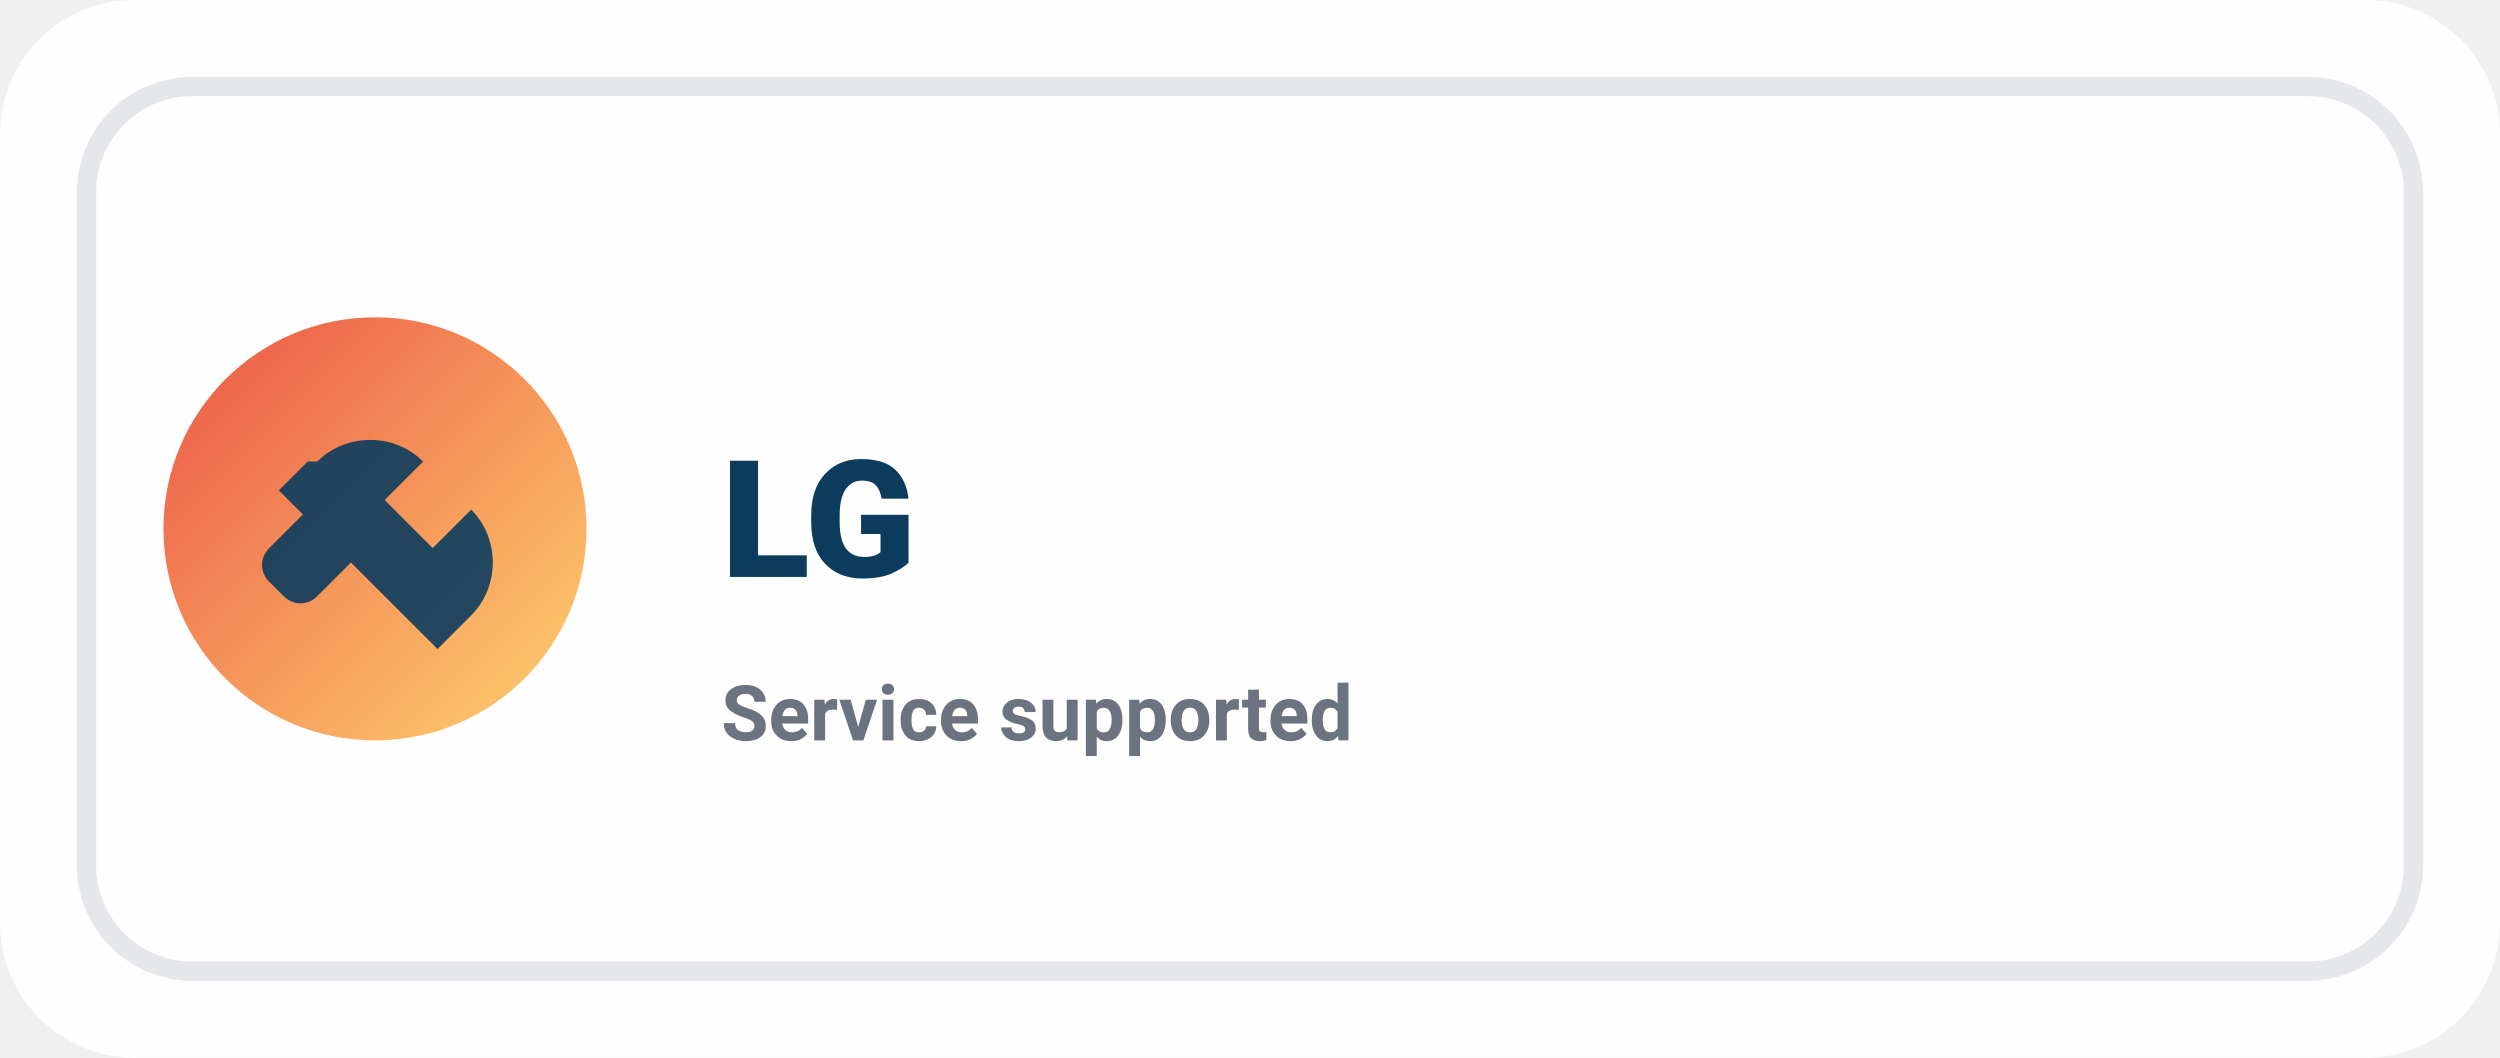
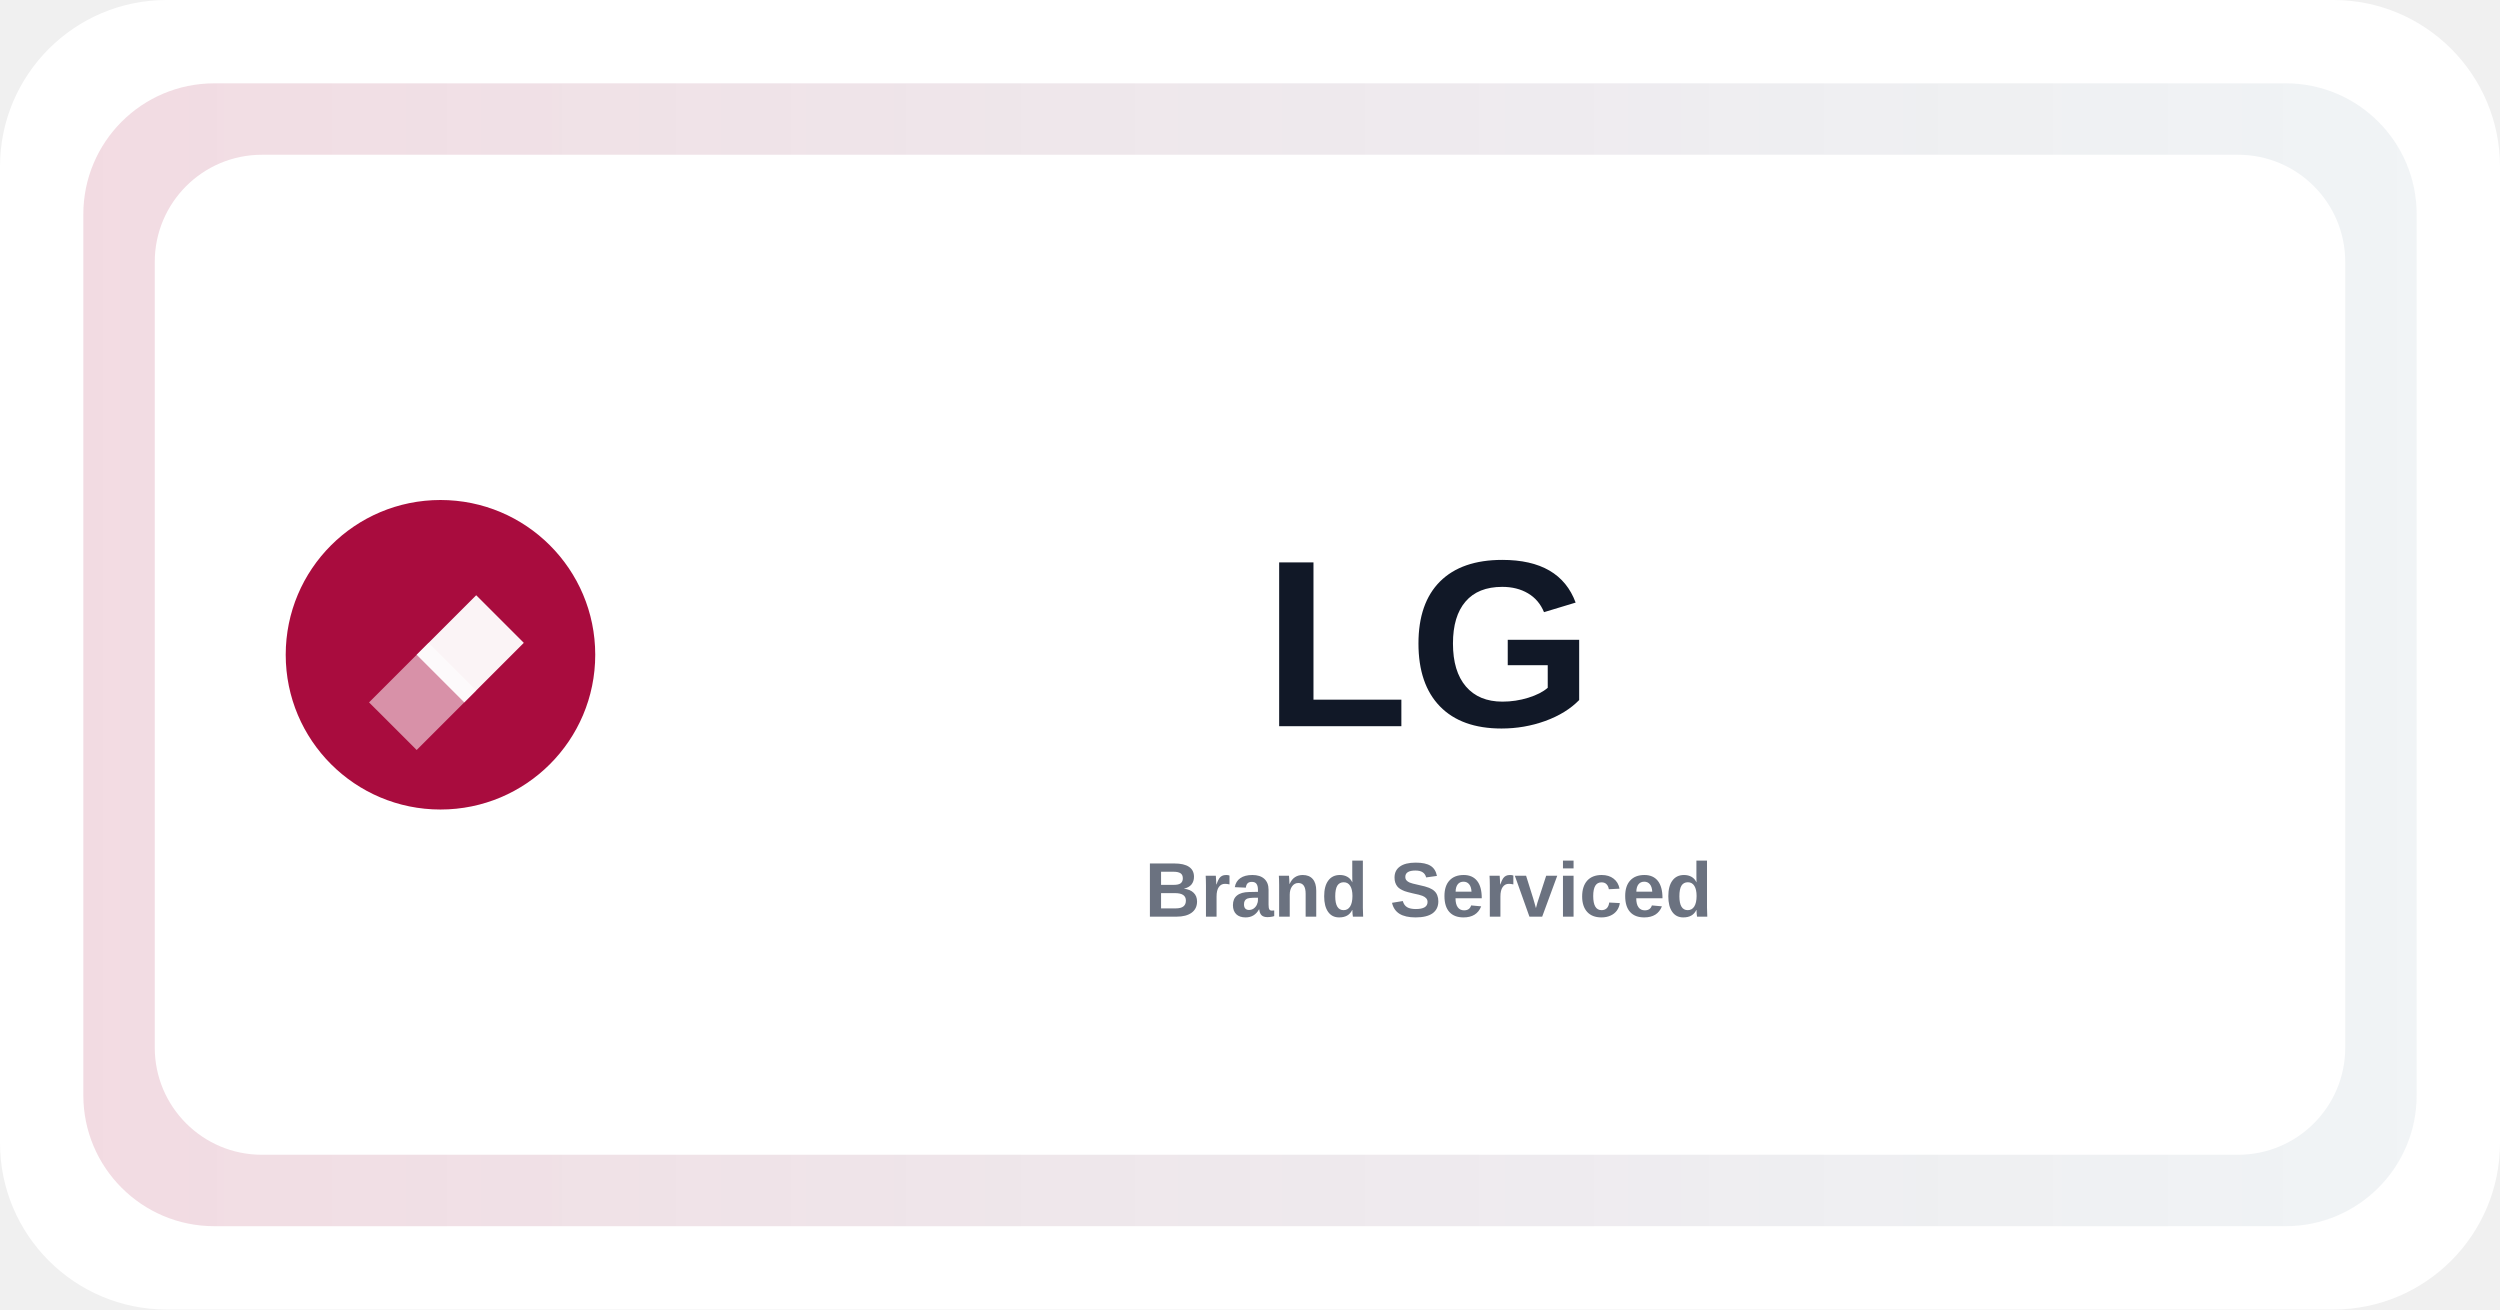
- <svg xmlns="http://www.w3.org/2000/svg" viewBox="0 0 520 220" role="img" aria-label="LG">
+ <svg xmlns="http://www.w3.org/2000/svg" width="420" height="220" viewBox="0 0 420 220" role="img" aria-label="LG brand">
  <defs>
-     <linearGradient id="g" x1="0" x2="1" y1="0" y2="1">
-       <stop offset="0" stop-color="#e94b3c" stop-opacity="0.95" />
-       <stop offset="1" stop-color="#ffd166" stop-opacity="0.95" />
+     <linearGradient id="bg" x1="0" x2="1">
+       <stop offset="0" stop-color="#a50034" stop-opacity=".14" />
+       <stop offset="1" stop-color="#0b3c5d" stop-opacity=".06" />
    </linearGradient>
  </defs>
-   <rect width="520" height="220" rx="28" fill="#ffffff" opacity="0.96" />
-   <rect x="18" y="18" width="484" height="184" rx="22" fill="none" stroke="#e5e7eb" stroke-width="4" />
-   <circle cx="78" cy="110" r="44" fill="url(#g)" />
-   <path d="M66 96c6-6 16-6 22 0l-8 8 10 10 8-8c6 6 6 16 0 22l-7 7-18-18-7 7c-2 2-5 2-7 0l-3-3c-2-2-2-5 0-7l7-7-5-5 6-6z" fill="#0b3c5d" opacity="0.9" />
-   <text x="150" y="120" font-family="system-ui,Segoe UI,Roboto,Arial" font-size="34" fill="#0b3c5d" font-weight="900">LG</text>
-   <text x="150" y="154" font-family="system-ui,Segoe UI,Roboto,Arial" font-size="16" fill="#6b7280" font-weight="650">Service supported</text>
+   <rect width="420" height="220" rx="28" fill="#ffffff" />
+   <rect x="14" y="14" width="392" height="192" rx="22" fill="url(#bg)" />
+   <rect x="26" y="26" width="368" height="168" rx="18" fill="#ffffff" />
+   <circle cx="74" cy="110" r="26" fill="#a50034" opacity=".95" />
+   <path d="M70 110l10-10 8 8-10 10z" fill="#ffffff" opacity=".95" />
+   <path d="M62 118l10-10 8 8-10 10z" fill="#ffffff" opacity=".55" />
+   <text x="240" y="122" text-anchor="middle" font-family="Arial, Helvetica, sans-serif" font-size="40" font-weight="900" fill="#111827">LG</text>
+   <text x="240" y="154" text-anchor="middle" font-family="Arial, Helvetica, sans-serif" font-size="13" font-weight="700" fill="#6b7280">Brand Serviced</text>
</svg>
